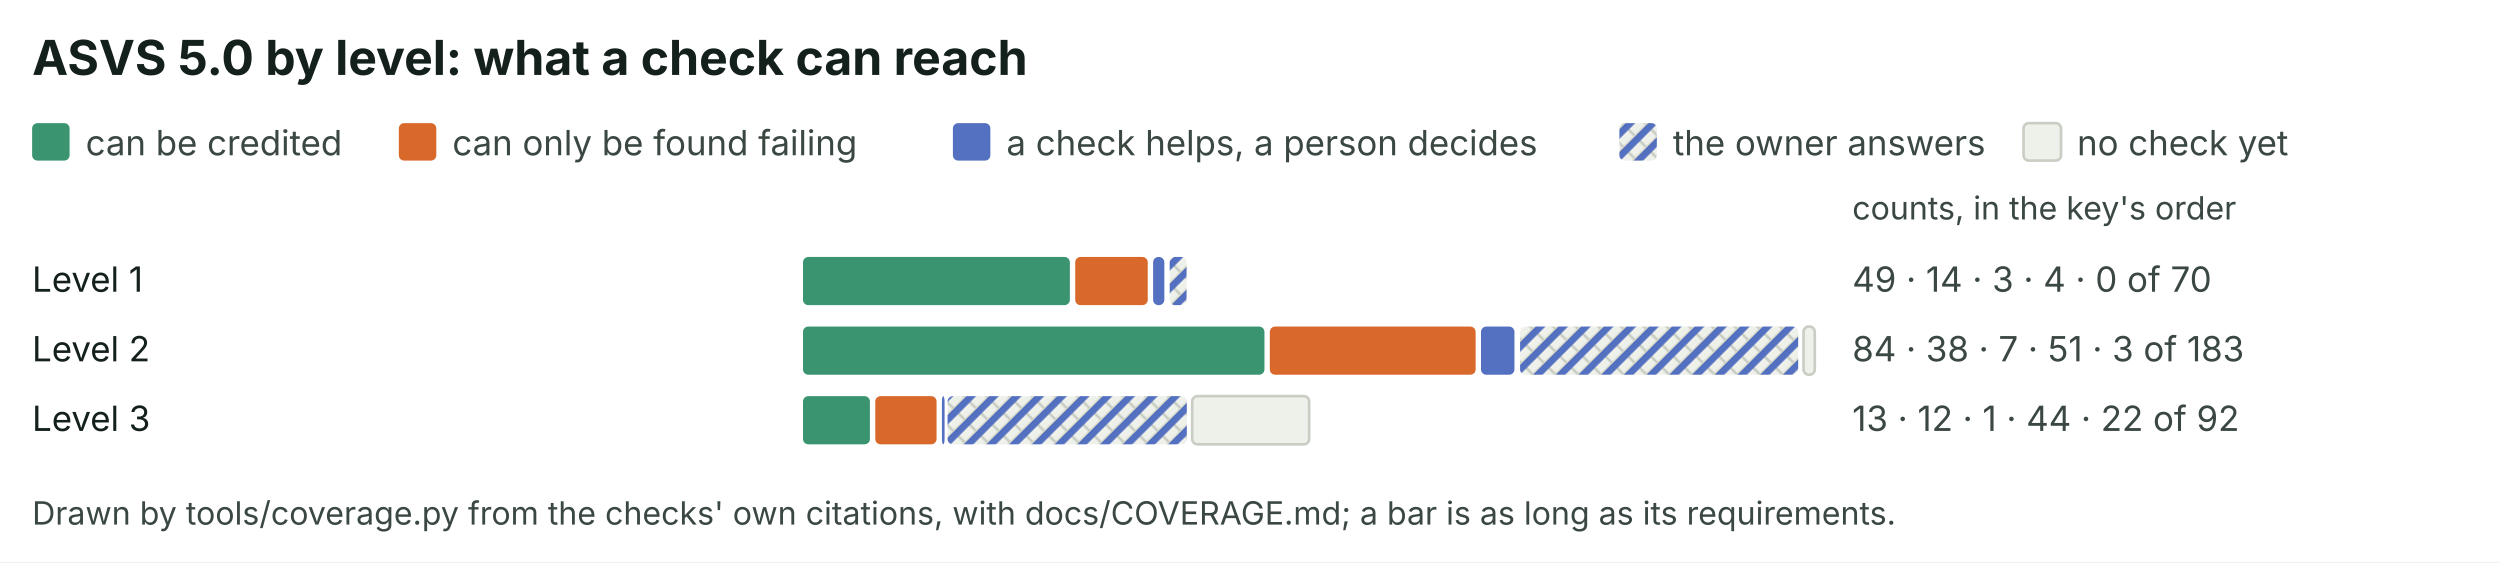
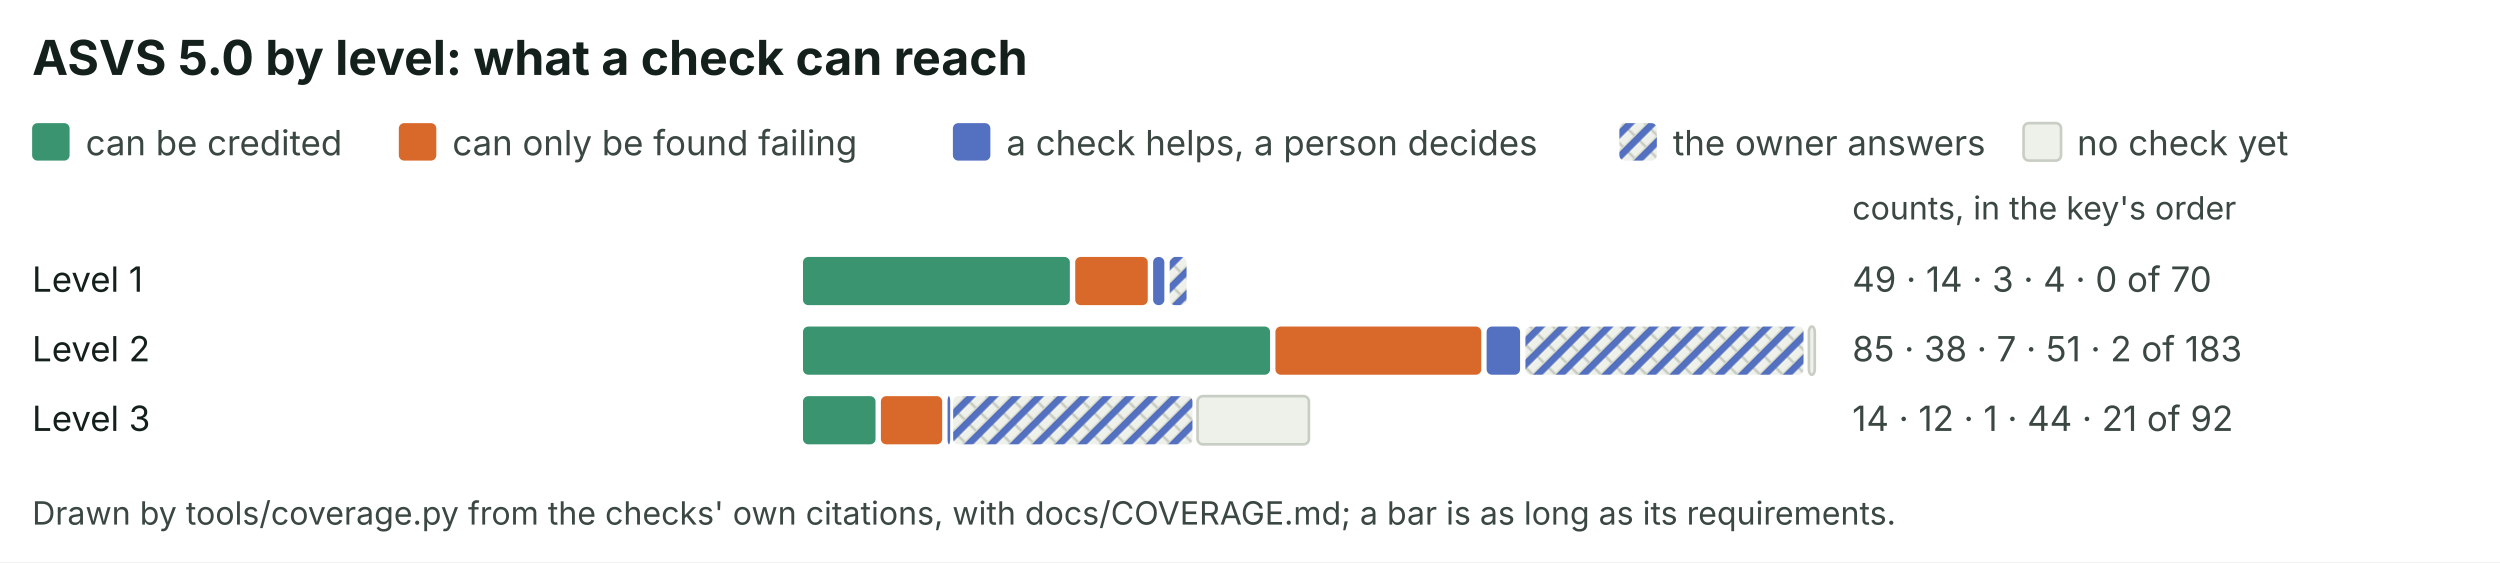
<svg xmlns="http://www.w3.org/2000/svg" viewBox="0 0 934 210" width="934" height="210" role="img" aria-labelledby="t d" font-family="Atkinson Hyperlegible, -apple-system, Segoe UI, sans-serif">
  <style>.bg{fill:#FFFFFF}.ink{fill:#14201C}.soft{fill:#3B4842}.none{fill:#EEF0EA;stroke:#C9CEC4}@media (prefers-color-scheme: dark){.bg{fill:#14201C}.ink{fill:#F3F4EF}.soft{fill:#C9CEC4}.none{fill:#182A23;stroke:#3B4842}}</style>
  <defs>
    <pattern id="owner" width="6" height="6" patternUnits="userSpaceOnUse" patternTransform="rotate(45)">
      <rect class="none" width="6" height="6" />
      <rect width="2.5" height="6" fill="#5470C0" />
    </pattern>
  </defs>
  <rect class="bg" width="934" height="210" />
  <text class="ink" x="12" y="28" font-size="18" font-weight="700">ASVS 5.0 by level: what a check can reach</text>
  <rect fill="#3A9470" x="12" y="46" width="14" height="14" rx="2" />
  <text class="soft" x="32" y="58" font-size="13">can be credited</text>
  <rect fill="#D9692B" x="149" y="46" width="14" height="14" rx="2" />
  <text class="soft" x="169" y="58" font-size="13">can only be found failing</text>
  <rect fill="#5470C0" x="356" y="46" width="14" height="14" rx="2" />
  <text class="soft" x="376" y="58" font-size="13">a check helps, a person decides</text>
  <rect fill="url(#owner)" x="605" y="46" width="14" height="14" rx="2" />
  <text class="soft" x="625" y="58" font-size="13">the owner answers</text>
  <rect class="none" x="756" y="46" width="14" height="14" rx="2" />
  <text class="soft" x="776" y="58" font-size="13">no check yet</text>
  <text class="soft" x="692" y="82" font-size="12">counts, in the key's order</text>
  <text class="ink" x="12" y="109" font-size="13">Level 1</text>
  <rect fill="#3A9470" x="300.0" y="96" width="99.7" height="18" rx="2" />
  <rect fill="#D9692B" x="401.7" y="96" width="27.1" height="18" rx="2" />
  <rect fill="#5470C0" x="430.8" y="96" width="4.2" height="18" rx="2" />
  <rect fill="url(#owner)" x="437.0" y="96" width="6.3" height="18" rx="2" />
  <text class="soft" x="692" y="109" font-size="13">49 · 14 · 3 · 4 · 0  of 70</text>
  <text class="ink" x="12" y="135" font-size="13">Level 2</text>
-   <rect fill="#3A9470" x="300.0" y="122" width="172.4" height="18" rx="2" />
-   <rect fill="#D9692B" x="474.4" y="122" width="76.9" height="18" rx="2" />
-   <rect fill="#5470C0" x="553.3" y="122" width="12.5" height="18" rx="2" />
-   <rect fill="url(#owner)" x="567.9" y="122" width="103.9" height="18" rx="2" />
-   <rect class="none" x="673.8" y="122" width="4.2" height="18" rx="2" />
-   <text class="soft" x="692" y="135" font-size="13">84 · 38 · 7 · 51 · 3  of 183</text>
+   <rect fill="#3A9470" x="300.0" y="122" width="174.5" height="18" rx="2" />
+   <rect fill="#D9692B" x="476.5" y="122" width="76.9" height="18" rx="2" />
+   <rect fill="#5470C0" x="555.4" y="122" width="12.5" height="18" rx="2" />
+   <rect fill="url(#owner)" x="569.9" y="122" width="103.9" height="18" rx="2" />
+   <rect class="none" x="675.8" y="122" width="2.2" height="18" rx="2" />
+   <text class="soft" x="692" y="135" font-size="13">85 · 38 · 7 · 51 · 2  of 183</text>
  <text class="ink" x="12" y="161" font-size="13">Level 3</text>
-   <rect fill="#3A9470" x="300.0" y="148" width="25.0" height="18" rx="2" />
-   <rect fill="#D9692B" x="327.0" y="148" width="22.9" height="18" rx="2" />
-   <rect fill="#5470C0" x="351.9" y="148" width="1.0" height="18" rx="2" />
-   <rect fill="url(#owner)" x="354.0" y="148" width="89.4" height="18" rx="2" />
-   <rect class="none" x="445.4" y="148" width="43.7" height="18" rx="2" />
-   <text class="soft" x="692" y="161" font-size="13">13 · 12 · 1 · 44 · 22  of 92</text>
+   <rect fill="#3A9470" x="300.0" y="148" width="27.1" height="18" rx="2" />
+   <rect fill="#D9692B" x="329.1" y="148" width="22.9" height="18" rx="2" />
+   <rect fill="#5470C0" x="354.0" y="148" width="1.0" height="18" rx="2" />
+   <rect fill="url(#owner)" x="356.1" y="148" width="89.4" height="18" rx="2" />
+   <rect class="none" x="447.4" y="148" width="41.6" height="18" rx="2" />
+   <text class="soft" x="692" y="161" font-size="13">14 · 12 · 1 · 44 · 21  of 92</text>
  <text class="soft" x="12" y="196" font-size="12">Drawn by tools/coverage.py from the checks' own citations, with docs/COVERAGE.md; a bar is as long as its requirements.</text>
</svg>
